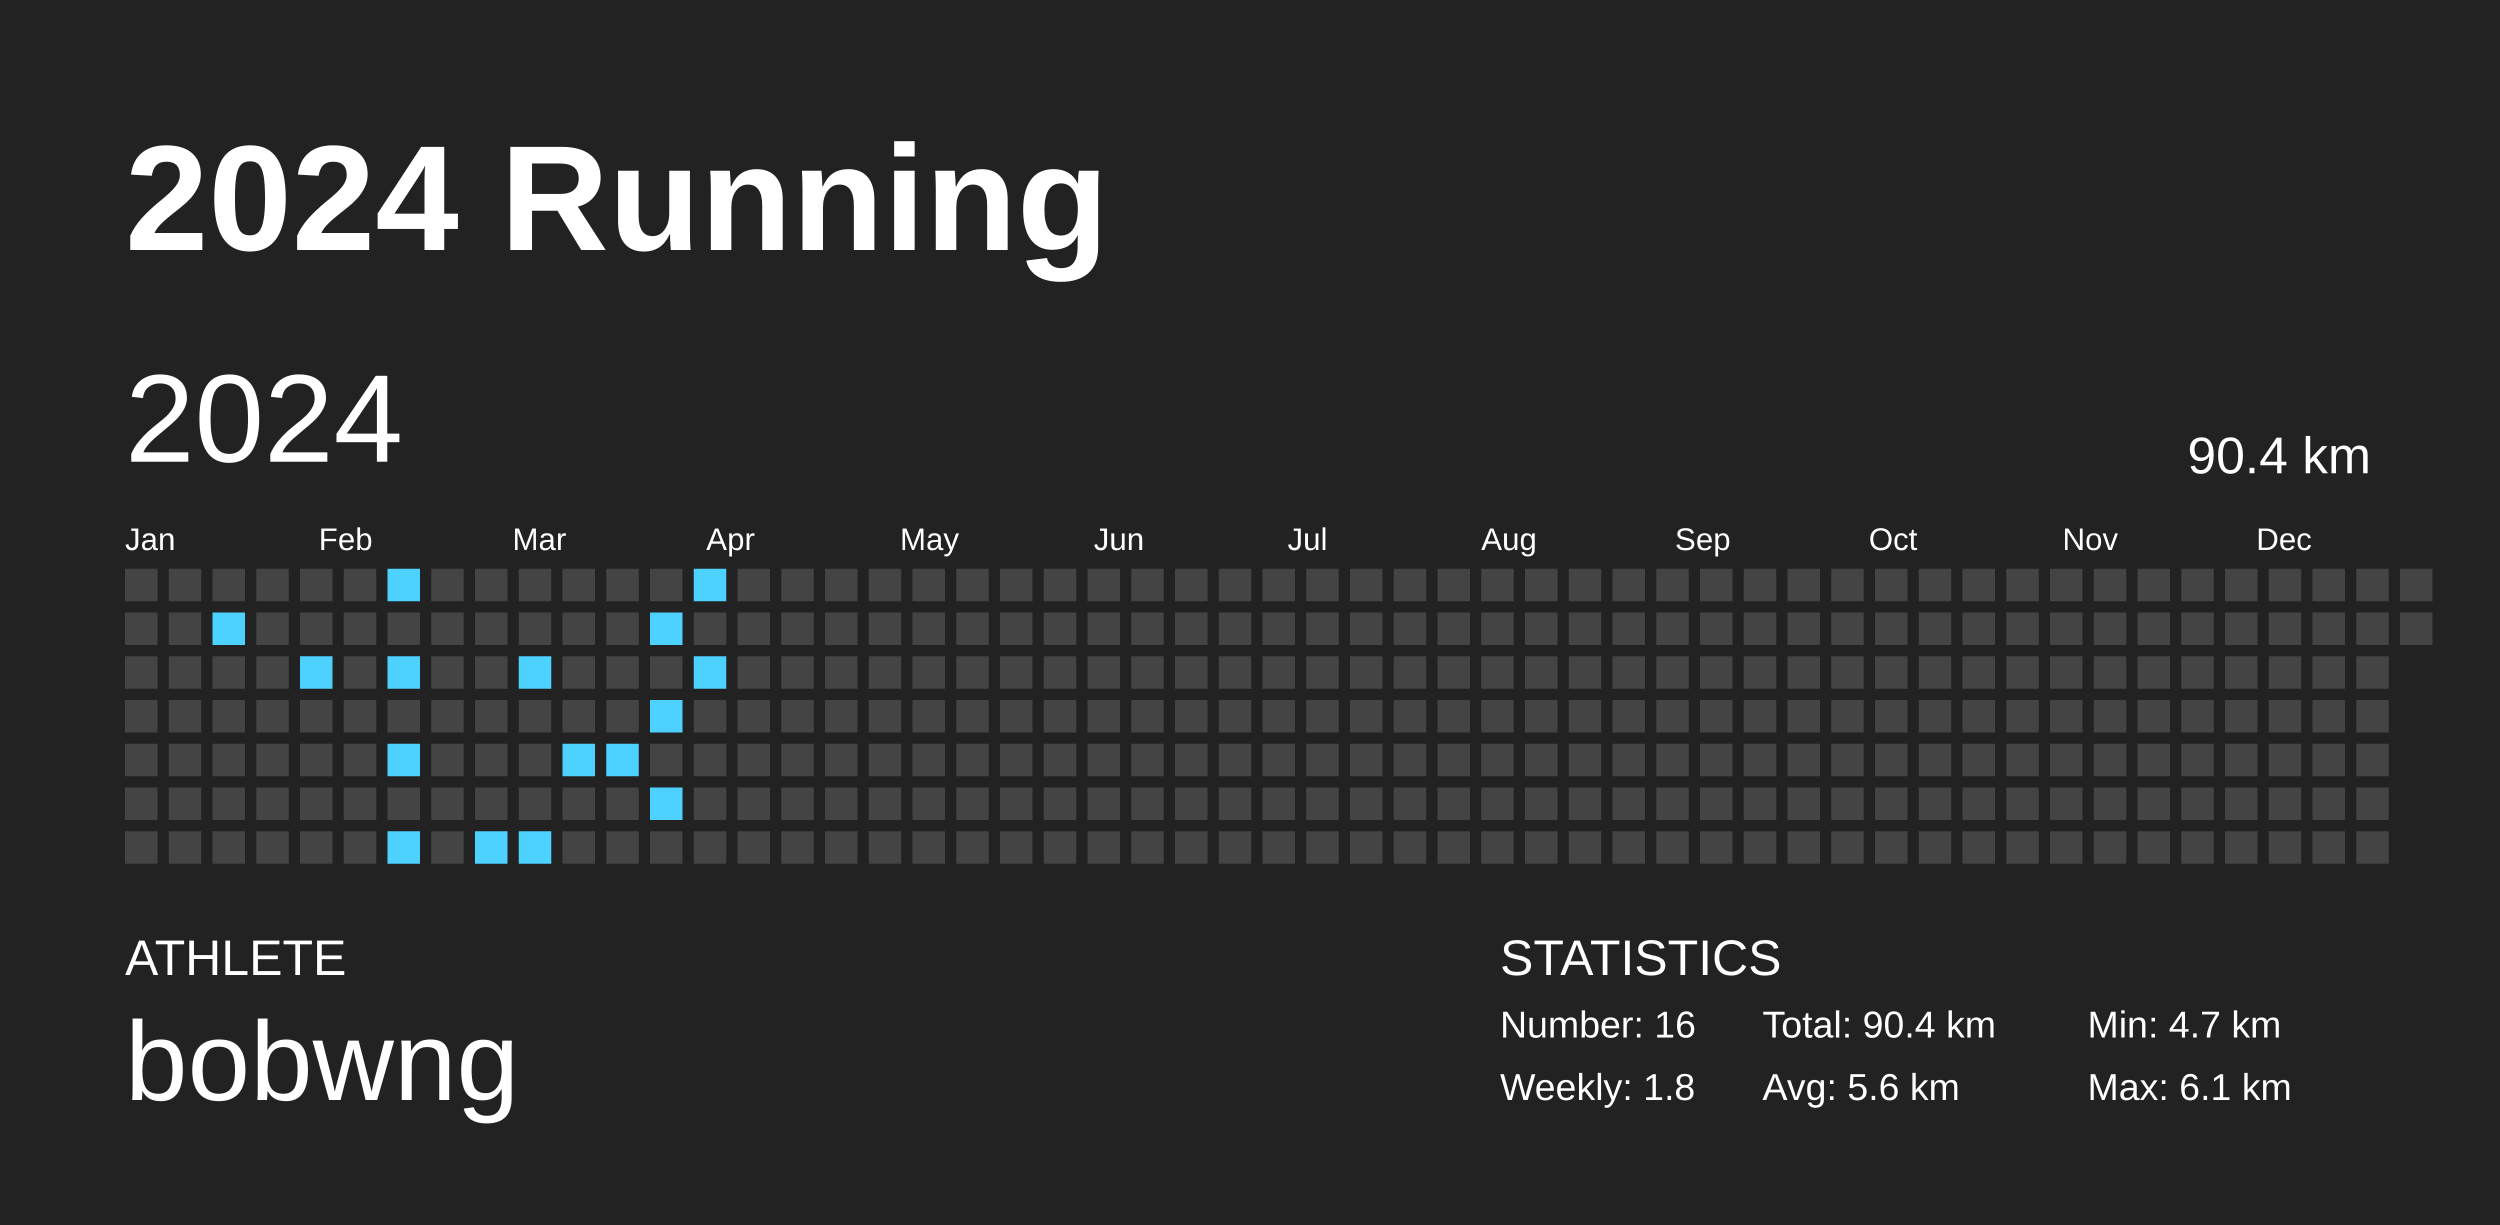
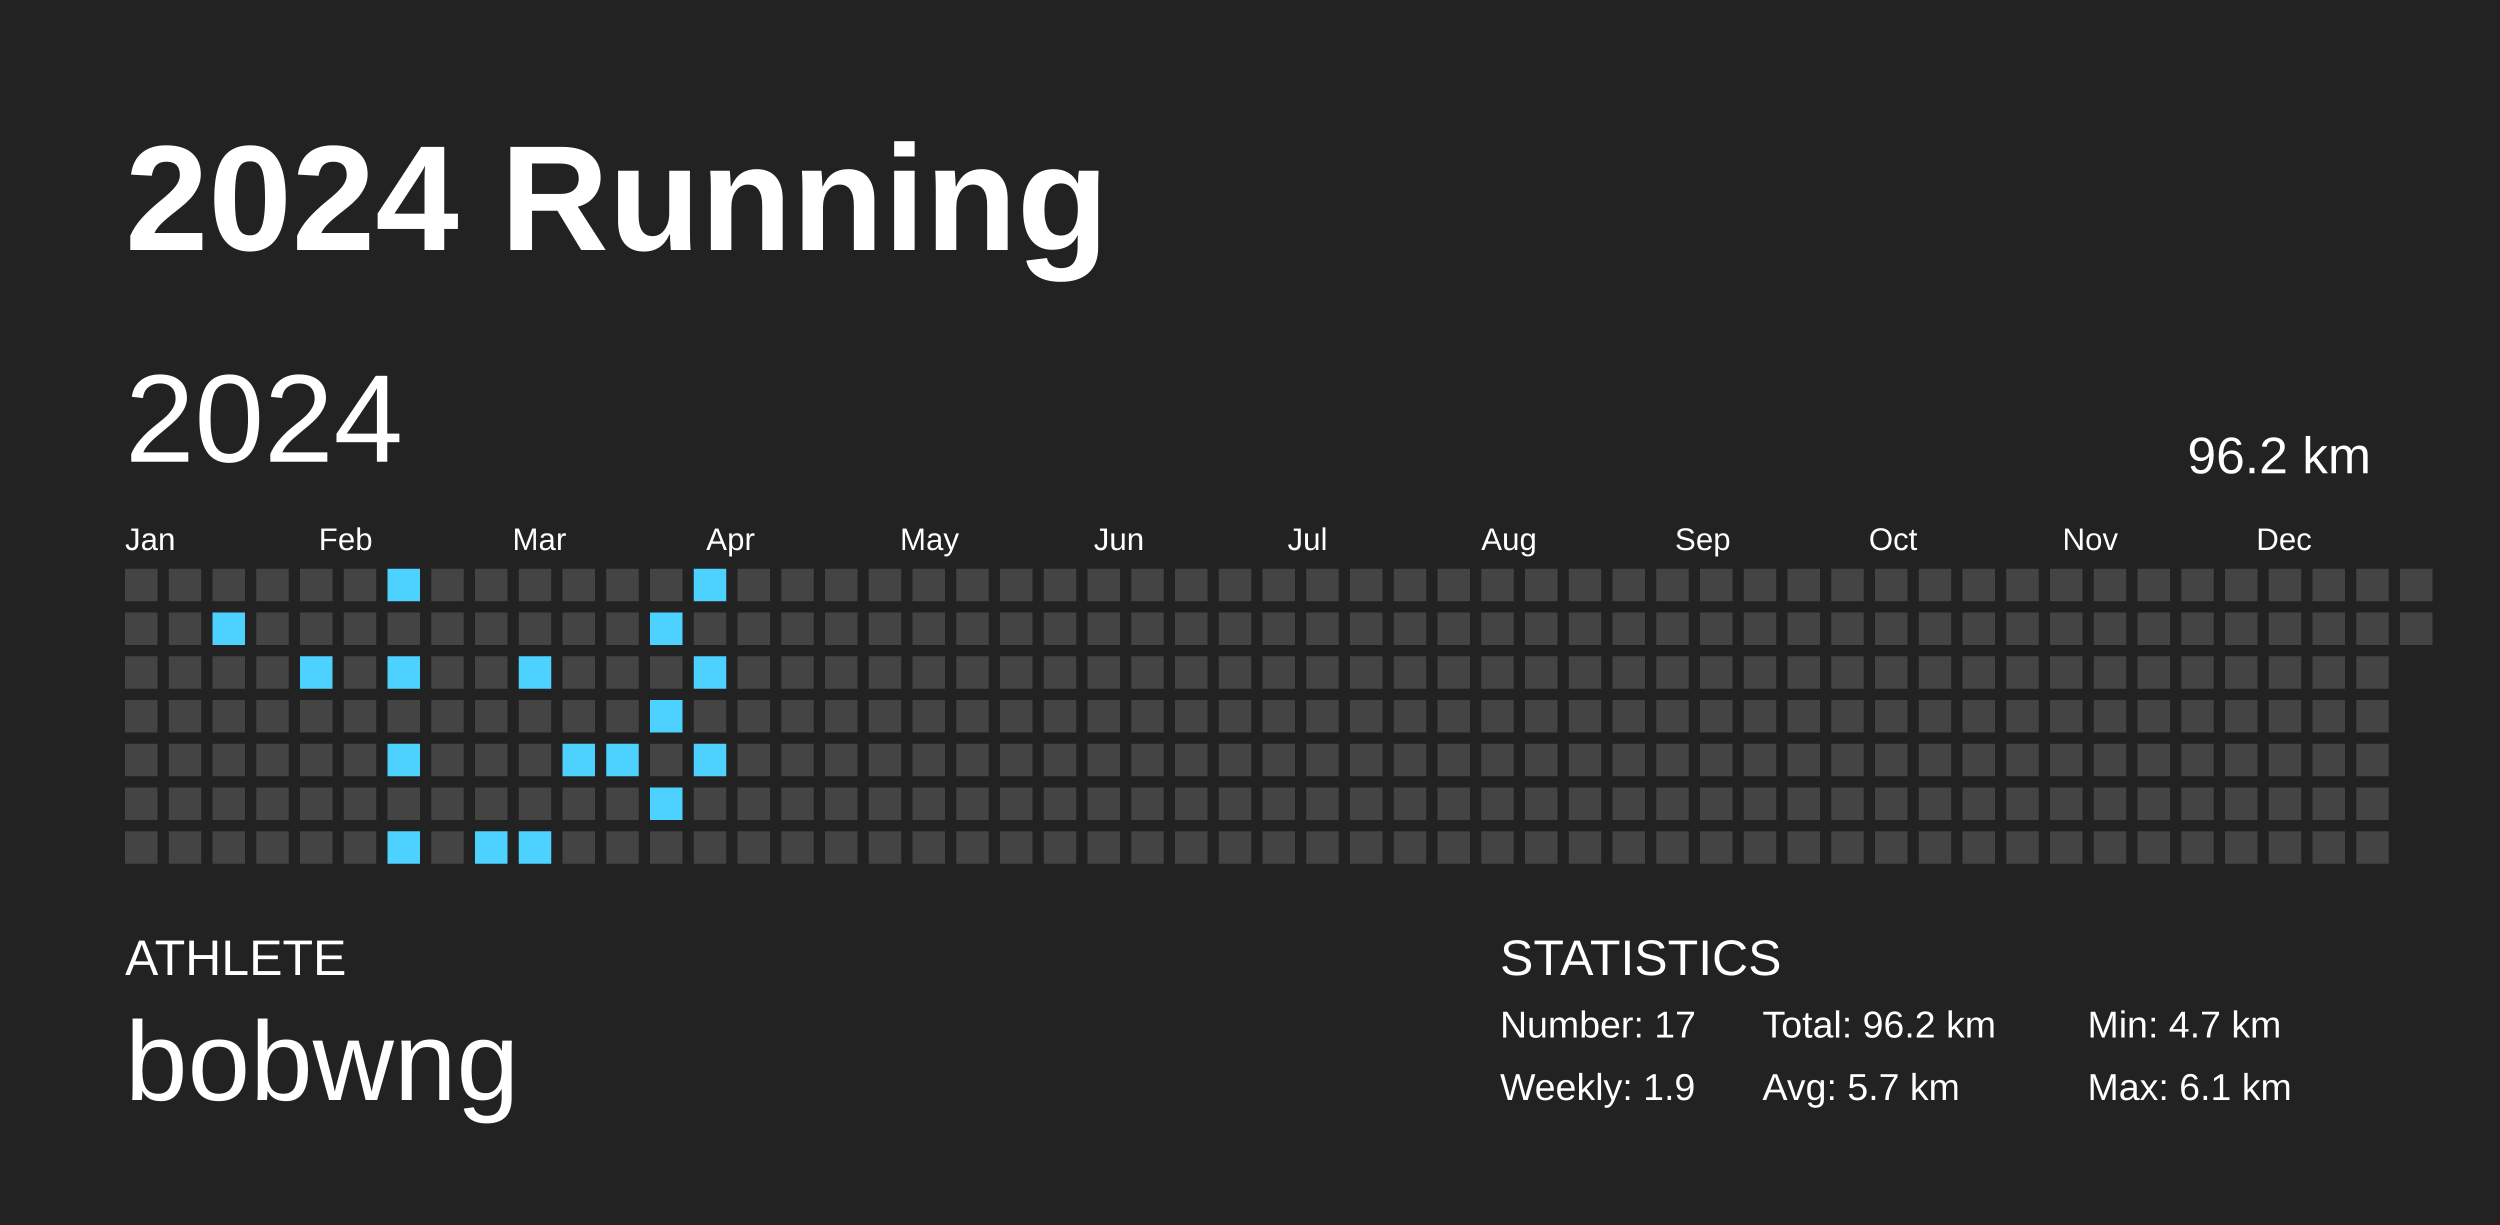
<svg xmlns="http://www.w3.org/2000/svg" baseProfile="full" height="98mm" version="1.1" viewBox="0,0,200,98" width="200mm">
  <defs />
  <rect fill="#222222" height="98" width="200" x="0" y="0" />
  <text fill="#FFFFFF" style="font-size:12px; font-family:Arial; font-weight:bold;" x="10" y="20">2024 Running</text>
  <text fill="#FFFFFF" style="font-size:4px; font-family:Arial" x="10" y="78">ATHLETE</text>
  <text fill="#FFFFFF" style="font-size:9px; font-family:Arial" x="10" y="88">bobwng</text>
  <text fill="#FFFFFF" style="font-size:4px; font-family:Arial" x="120" y="78">STATISTICS</text>
-   <text fill="#FFFFFF" style="font-size:3px; font-family:Arial" x="120" y="83">Number: 16</text>
-   <text fill="#FFFFFF" style="font-size:3px; font-family:Arial" x="120" y="88">Weekly: 1.8</text>
-   <text fill="#FFFFFF" style="font-size:3px; font-family:Arial" x="141" y="83">Total: 90.4 km</text>
-   <text fill="#FFFFFF" style="font-size:3px; font-family:Arial" x="141" y="88">Avg: 5.6 km</text>
+   <text fill="#FFFFFF" style="font-size:3px; font-family:Arial" x="120" y="83">Number: 17</text>
+   <text fill="#FFFFFF" style="font-size:3px; font-family:Arial" x="120" y="88">Weekly: 1.9</text>
+   <text fill="#FFFFFF" style="font-size:3px; font-family:Arial" x="141" y="83">Total: 96.2 km</text>
+   <text fill="#FFFFFF" style="font-size:3px; font-family:Arial" x="141" y="88">Avg: 5.7 km</text>
  <text fill="#FFFFFF" style="font-size:3px; font-family:Arial" x="167" y="83">Min: 4.7 km</text>
  <text fill="#FFFFFF" style="font-size:3px; font-family:Arial" x="167" y="88">Max: 6.1 km</text>
  <text dominant-baseline="hanging" fill="#FFFFFF" style="font-size:10.0px; font-family:Arial;" x="10" y="30">2024</text>
-   <text dominant-baseline="hanging" fill="#FFFFFF" style="font-size:4.125px; font-family:Arial;" x="175" y="35">90.4 km</text>
+   <text dominant-baseline="hanging" fill="#FFFFFF" style="font-size:4.125px; font-family:Arial;" x="175" y="35">96.2 km</text>
  <text fill="#FFFFFF" style="font-size:2.5px; font-family:Arial" x="10.0" y="44">Jan</text>
  <text fill="#FFFFFF" style="font-size:2.5px; font-family:Arial" x="25.5" y="44">Feb</text>
  <text fill="#FFFFFF" style="font-size:2.5px; font-family:Arial" x="41.0" y="44">Mar</text>
  <text fill="#FFFFFF" style="font-size:2.5px; font-family:Arial" x="56.5" y="44">Apr</text>
  <text fill="#FFFFFF" style="font-size:2.5px; font-family:Arial" x="72.0" y="44">May</text>
  <text fill="#FFFFFF" style="font-size:2.5px; font-family:Arial" x="87.5" y="44">Jun</text>
  <text fill="#FFFFFF" style="font-size:2.5px; font-family:Arial" x="103.0" y="44">Jul</text>
  <text fill="#FFFFFF" style="font-size:2.5px; font-family:Arial" x="118.5" y="44">Aug</text>
  <text fill="#FFFFFF" style="font-size:2.5px; font-family:Arial" x="134.0" y="44">Sep</text>
  <text fill="#FFFFFF" style="font-size:2.5px; font-family:Arial" x="149.5" y="44">Oct</text>
  <text fill="#FFFFFF" style="font-size:2.5px; font-family:Arial" x="165.0" y="44">Nov</text>
  <text fill="#FFFFFF" style="font-size:2.5px; font-family:Arial" x="180.5" y="44">Dec</text>
  <rect fill="#444444" height="2.6" width="2.6" x="10.0" y="45.5" />
  <rect fill="#444444" height="2.6" width="2.6" x="10.0" y="49.0" />
  <rect fill="#444444" height="2.6" width="2.6" x="10.0" y="52.5" />
  <rect fill="#444444" height="2.6" width="2.6" x="10.0" y="56.0" />
  <rect fill="#444444" height="2.6" width="2.6" x="10.0" y="59.5" />
  <rect fill="#444444" height="2.6" width="2.6" x="10.0" y="63.0" />
  <rect fill="#444444" height="2.6" width="2.6" x="10.0" y="66.5" />
  <rect fill="#444444" height="2.6" width="2.6" x="13.5" y="45.5" />
  <rect fill="#444444" height="2.6" width="2.6" x="13.5" y="49.0" />
  <rect fill="#444444" height="2.6" width="2.6" x="13.5" y="52.5" />
  <rect fill="#444444" height="2.6" width="2.6" x="13.5" y="56.0" />
  <rect fill="#444444" height="2.6" width="2.6" x="13.5" y="59.5" />
  <rect fill="#444444" height="2.6" width="2.6" x="13.5" y="63.0" />
  <rect fill="#444444" height="2.6" width="2.6" x="13.5" y="66.5" />
  <rect fill="#444444" height="2.6" width="2.6" x="17.0" y="45.5" />
  <rect fill="#4dd2ff" height="2.6" width="2.6" x="17.0" y="49.0" />
  <rect fill="#444444" height="2.6" width="2.6" x="17.0" y="52.5" />
  <rect fill="#444444" height="2.6" width="2.6" x="17.0" y="56.0" />
  <rect fill="#444444" height="2.6" width="2.6" x="17.0" y="59.5" />
  <rect fill="#444444" height="2.6" width="2.6" x="17.0" y="63.0" />
  <rect fill="#444444" height="2.6" width="2.6" x="17.0" y="66.5" />
  <rect fill="#444444" height="2.6" width="2.6" x="20.5" y="45.5" />
  <rect fill="#444444" height="2.6" width="2.6" x="20.5" y="49.0" />
  <rect fill="#444444" height="2.6" width="2.6" x="20.5" y="52.5" />
  <rect fill="#444444" height="2.6" width="2.6" x="20.5" y="56.0" />
  <rect fill="#444444" height="2.6" width="2.6" x="20.5" y="59.5" />
  <rect fill="#444444" height="2.6" width="2.6" x="20.5" y="63.0" />
  <rect fill="#444444" height="2.6" width="2.6" x="20.5" y="66.5" />
  <rect fill="#444444" height="2.6" width="2.6" x="24.0" y="45.5" />
  <rect fill="#444444" height="2.6" width="2.6" x="24.0" y="49.0" />
  <rect fill="#4dd2ff" height="2.6" width="2.6" x="24.0" y="52.5" />
  <rect fill="#444444" height="2.6" width="2.6" x="24.0" y="56.0" />
  <rect fill="#444444" height="2.6" width="2.6" x="24.0" y="59.5" />
  <rect fill="#444444" height="2.6" width="2.6" x="24.0" y="63.0" />
  <rect fill="#444444" height="2.6" width="2.6" x="24.0" y="66.5" />
  <rect fill="#444444" height="2.6" width="2.6" x="27.5" y="45.5" />
  <rect fill="#444444" height="2.6" width="2.6" x="27.5" y="49.0" />
  <rect fill="#444444" height="2.6" width="2.6" x="27.5" y="52.5" />
  <rect fill="#444444" height="2.6" width="2.6" x="27.5" y="56.0" />
  <rect fill="#444444" height="2.6" width="2.6" x="27.5" y="59.5" />
  <rect fill="#444444" height="2.6" width="2.6" x="27.5" y="63.0" />
  <rect fill="#444444" height="2.6" width="2.6" x="27.5" y="66.5" />
  <rect fill="#4dd2ff" height="2.6" width="2.6" x="31.0" y="45.5" />
  <rect fill="#444444" height="2.6" width="2.6" x="31.0" y="49.0" />
  <rect fill="#4dd2ff" height="2.6" width="2.6" x="31.0" y="52.5" />
  <rect fill="#444444" height="2.6" width="2.6" x="31.0" y="56.0" />
  <rect fill="#4dd2ff" height="2.6" width="2.6" x="31.0" y="59.5" />
  <rect fill="#444444" height="2.6" width="2.6" x="31.0" y="63.0" />
  <rect fill="#4dd2ff" height="2.6" width="2.6" x="31.0" y="66.5" />
  <rect fill="#444444" height="2.6" width="2.6" x="34.5" y="45.5" />
  <rect fill="#444444" height="2.6" width="2.6" x="34.5" y="49.0" />
  <rect fill="#444444" height="2.6" width="2.6" x="34.5" y="52.5" />
  <rect fill="#444444" height="2.6" width="2.6" x="34.5" y="56.0" />
  <rect fill="#444444" height="2.6" width="2.6" x="34.5" y="59.5" />
  <rect fill="#444444" height="2.6" width="2.6" x="34.5" y="63.0" />
  <rect fill="#444444" height="2.6" width="2.6" x="34.5" y="66.5" />
  <rect fill="#444444" height="2.6" width="2.6" x="38.0" y="45.5" />
  <rect fill="#444444" height="2.6" width="2.6" x="38.0" y="49.0" />
  <rect fill="#444444" height="2.6" width="2.6" x="38.0" y="52.5" />
  <rect fill="#444444" height="2.6" width="2.6" x="38.0" y="56.0" />
  <rect fill="#444444" height="2.6" width="2.6" x="38.0" y="59.5" />
  <rect fill="#444444" height="2.6" width="2.6" x="38.0" y="63.0" />
  <rect fill="#4dd2ff" height="2.6" width="2.6" x="38.0" y="66.5" />
  <rect fill="#444444" height="2.6" width="2.6" x="41.5" y="45.5" />
  <rect fill="#444444" height="2.6" width="2.6" x="41.5" y="49.0" />
  <rect fill="#4dd2ff" height="2.6" width="2.6" x="41.5" y="52.5" />
  <rect fill="#444444" height="2.6" width="2.6" x="41.5" y="56.0" />
  <rect fill="#444444" height="2.6" width="2.6" x="41.5" y="59.5" />
  <rect fill="#444444" height="2.6" width="2.6" x="41.5" y="63.0" />
  <rect fill="#4dd2ff" height="2.6" width="2.6" x="41.5" y="66.5" />
  <rect fill="#444444" height="2.6" width="2.6" x="45.0" y="45.5" />
  <rect fill="#444444" height="2.6" width="2.6" x="45.0" y="49.0" />
  <rect fill="#444444" height="2.6" width="2.6" x="45.0" y="52.5" />
  <rect fill="#444444" height="2.6" width="2.6" x="45.0" y="56.0" />
  <rect fill="#4dd2ff" height="2.6" width="2.6" x="45.0" y="59.5" />
  <rect fill="#444444" height="2.6" width="2.6" x="45.0" y="63.0" />
  <rect fill="#444444" height="2.6" width="2.6" x="45.0" y="66.5" />
  <rect fill="#444444" height="2.6" width="2.6" x="48.5" y="45.5" />
  <rect fill="#444444" height="2.6" width="2.6" x="48.5" y="49.0" />
  <rect fill="#444444" height="2.6" width="2.6" x="48.5" y="52.5" />
  <rect fill="#444444" height="2.6" width="2.6" x="48.5" y="56.0" />
  <rect fill="#4dd2ff" height="2.6" width="2.6" x="48.5" y="59.5" />
  <rect fill="#444444" height="2.6" width="2.6" x="48.5" y="63.0" />
  <rect fill="#444444" height="2.6" width="2.6" x="48.5" y="66.5" />
  <rect fill="#444444" height="2.6" width="2.6" x="52.0" y="45.5" />
  <rect fill="#4dd2ff" height="2.6" width="2.6" x="52.0" y="49.0" />
  <rect fill="#444444" height="2.6" width="2.6" x="52.0" y="52.5" />
  <rect fill="#4dd2ff" height="2.6" width="2.6" x="52.0" y="56.0" />
  <rect fill="#444444" height="2.6" width="2.6" x="52.0" y="59.5" />
  <rect fill="#4dd2ff" height="2.6" width="2.6" x="52.0" y="63.0" />
  <rect fill="#444444" height="2.6" width="2.6" x="52.0" y="66.5" />
  <rect fill="#4dd2ff" height="2.6" width="2.6" x="55.5" y="45.5" />
  <rect fill="#444444" height="2.6" width="2.6" x="55.5" y="49.0" />
  <rect fill="#4dd2ff" height="2.6" width="2.6" x="55.5" y="52.5" />
  <rect fill="#444444" height="2.6" width="2.6" x="55.5" y="56.0" />
-   <rect fill="#444444" height="2.6" width="2.6" x="55.5" y="59.5" />
+   <rect fill="#4dd2ff" height="2.6" width="2.6" x="55.5" y="59.5" />
  <rect fill="#444444" height="2.6" width="2.6" x="55.5" y="63.0" />
  <rect fill="#444444" height="2.6" width="2.6" x="55.5" y="66.5" />
  <rect fill="#444444" height="2.6" width="2.6" x="59.0" y="45.5" />
  <rect fill="#444444" height="2.6" width="2.6" x="59.0" y="49.0" />
  <rect fill="#444444" height="2.6" width="2.6" x="59.0" y="52.5" />
  <rect fill="#444444" height="2.6" width="2.6" x="59.0" y="56.0" />
  <rect fill="#444444" height="2.6" width="2.6" x="59.0" y="59.5" />
  <rect fill="#444444" height="2.6" width="2.6" x="59.0" y="63.0" />
  <rect fill="#444444" height="2.6" width="2.6" x="59.0" y="66.5" />
  <rect fill="#444444" height="2.6" width="2.6" x="62.5" y="45.5" />
  <rect fill="#444444" height="2.6" width="2.6" x="62.5" y="49.0" />
  <rect fill="#444444" height="2.6" width="2.6" x="62.5" y="52.5" />
  <rect fill="#444444" height="2.6" width="2.6" x="62.5" y="56.0" />
  <rect fill="#444444" height="2.6" width="2.6" x="62.5" y="59.5" />
  <rect fill="#444444" height="2.6" width="2.6" x="62.5" y="63.0" />
  <rect fill="#444444" height="2.6" width="2.6" x="62.5" y="66.5" />
  <rect fill="#444444" height="2.6" width="2.6" x="66.0" y="45.5" />
  <rect fill="#444444" height="2.6" width="2.6" x="66.0" y="49.0" />
  <rect fill="#444444" height="2.6" width="2.6" x="66.0" y="52.5" />
  <rect fill="#444444" height="2.6" width="2.6" x="66.0" y="56.0" />
  <rect fill="#444444" height="2.6" width="2.6" x="66.0" y="59.5" />
  <rect fill="#444444" height="2.6" width="2.6" x="66.0" y="63.0" />
  <rect fill="#444444" height="2.6" width="2.6" x="66.0" y="66.5" />
  <rect fill="#444444" height="2.6" width="2.6" x="69.5" y="45.5" />
  <rect fill="#444444" height="2.6" width="2.6" x="69.5" y="49.0" />
  <rect fill="#444444" height="2.6" width="2.6" x="69.5" y="52.5" />
  <rect fill="#444444" height="2.6" width="2.6" x="69.5" y="56.0" />
  <rect fill="#444444" height="2.6" width="2.6" x="69.5" y="59.5" />
  <rect fill="#444444" height="2.6" width="2.6" x="69.5" y="63.0" />
  <rect fill="#444444" height="2.6" width="2.6" x="69.5" y="66.5" />
  <rect fill="#444444" height="2.6" width="2.6" x="73.0" y="45.5" />
  <rect fill="#444444" height="2.6" width="2.6" x="73.0" y="49.0" />
  <rect fill="#444444" height="2.6" width="2.6" x="73.0" y="52.5" />
  <rect fill="#444444" height="2.6" width="2.6" x="73.0" y="56.0" />
  <rect fill="#444444" height="2.6" width="2.6" x="73.0" y="59.5" />
  <rect fill="#444444" height="2.6" width="2.6" x="73.0" y="63.0" />
  <rect fill="#444444" height="2.6" width="2.6" x="73.0" y="66.5" />
  <rect fill="#444444" height="2.6" width="2.6" x="76.5" y="45.5" />
  <rect fill="#444444" height="2.6" width="2.6" x="76.5" y="49.0" />
  <rect fill="#444444" height="2.6" width="2.6" x="76.5" y="52.5" />
  <rect fill="#444444" height="2.6" width="2.6" x="76.5" y="56.0" />
  <rect fill="#444444" height="2.6" width="2.6" x="76.5" y="59.5" />
  <rect fill="#444444" height="2.6" width="2.6" x="76.5" y="63.0" />
  <rect fill="#444444" height="2.6" width="2.6" x="76.5" y="66.5" />
  <rect fill="#444444" height="2.6" width="2.6" x="80.0" y="45.5" />
  <rect fill="#444444" height="2.6" width="2.6" x="80.0" y="49.0" />
  <rect fill="#444444" height="2.6" width="2.6" x="80.0" y="52.5" />
  <rect fill="#444444" height="2.6" width="2.6" x="80.0" y="56.0" />
  <rect fill="#444444" height="2.6" width="2.6" x="80.0" y="59.5" />
  <rect fill="#444444" height="2.6" width="2.6" x="80.0" y="63.0" />
  <rect fill="#444444" height="2.6" width="2.6" x="80.0" y="66.5" />
  <rect fill="#444444" height="2.6" width="2.6" x="83.5" y="45.5" />
  <rect fill="#444444" height="2.6" width="2.6" x="83.5" y="49.0" />
  <rect fill="#444444" height="2.6" width="2.6" x="83.5" y="52.5" />
  <rect fill="#444444" height="2.6" width="2.6" x="83.5" y="56.0" />
  <rect fill="#444444" height="2.6" width="2.6" x="83.5" y="59.5" />
  <rect fill="#444444" height="2.6" width="2.6" x="83.5" y="63.0" />
  <rect fill="#444444" height="2.6" width="2.6" x="83.5" y="66.5" />
  <rect fill="#444444" height="2.6" width="2.6" x="87.0" y="45.5" />
  <rect fill="#444444" height="2.6" width="2.6" x="87.0" y="49.0" />
  <rect fill="#444444" height="2.6" width="2.6" x="87.0" y="52.5" />
  <rect fill="#444444" height="2.6" width="2.6" x="87.0" y="56.0" />
  <rect fill="#444444" height="2.6" width="2.6" x="87.0" y="59.5" />
  <rect fill="#444444" height="2.6" width="2.6" x="87.0" y="63.0" />
  <rect fill="#444444" height="2.6" width="2.6" x="87.0" y="66.5" />
  <rect fill="#444444" height="2.6" width="2.6" x="90.5" y="45.5" />
  <rect fill="#444444" height="2.6" width="2.6" x="90.5" y="49.0" />
  <rect fill="#444444" height="2.6" width="2.6" x="90.5" y="52.5" />
  <rect fill="#444444" height="2.6" width="2.6" x="90.5" y="56.0" />
  <rect fill="#444444" height="2.6" width="2.6" x="90.5" y="59.5" />
  <rect fill="#444444" height="2.6" width="2.6" x="90.5" y="63.0" />
  <rect fill="#444444" height="2.6" width="2.6" x="90.5" y="66.5" />
  <rect fill="#444444" height="2.6" width="2.6" x="94.0" y="45.5" />
  <rect fill="#444444" height="2.6" width="2.6" x="94.0" y="49.0" />
  <rect fill="#444444" height="2.6" width="2.6" x="94.0" y="52.5" />
  <rect fill="#444444" height="2.6" width="2.6" x="94.0" y="56.0" />
  <rect fill="#444444" height="2.6" width="2.6" x="94.0" y="59.5" />
  <rect fill="#444444" height="2.6" width="2.6" x="94.0" y="63.0" />
  <rect fill="#444444" height="2.6" width="2.6" x="94.0" y="66.5" />
  <rect fill="#444444" height="2.6" width="2.6" x="97.5" y="45.5" />
  <rect fill="#444444" height="2.6" width="2.6" x="97.5" y="49.0" />
  <rect fill="#444444" height="2.6" width="2.6" x="97.5" y="52.5" />
  <rect fill="#444444" height="2.6" width="2.6" x="97.5" y="56.0" />
  <rect fill="#444444" height="2.6" width="2.6" x="97.5" y="59.5" />
  <rect fill="#444444" height="2.6" width="2.6" x="97.5" y="63.0" />
  <rect fill="#444444" height="2.6" width="2.6" x="97.5" y="66.5" />
  <rect fill="#444444" height="2.6" width="2.6" x="101.0" y="45.5" />
  <rect fill="#444444" height="2.6" width="2.6" x="101.0" y="49.0" />
  <rect fill="#444444" height="2.6" width="2.6" x="101.0" y="52.5" />
  <rect fill="#444444" height="2.6" width="2.6" x="101.0" y="56.0" />
  <rect fill="#444444" height="2.6" width="2.6" x="101.0" y="59.5" />
  <rect fill="#444444" height="2.6" width="2.6" x="101.0" y="63.0" />
  <rect fill="#444444" height="2.6" width="2.6" x="101.0" y="66.5" />
  <rect fill="#444444" height="2.6" width="2.6" x="104.5" y="45.5" />
  <rect fill="#444444" height="2.6" width="2.6" x="104.5" y="49.0" />
  <rect fill="#444444" height="2.6" width="2.6" x="104.5" y="52.5" />
  <rect fill="#444444" height="2.6" width="2.6" x="104.5" y="56.0" />
  <rect fill="#444444" height="2.6" width="2.6" x="104.5" y="59.5" />
  <rect fill="#444444" height="2.6" width="2.6" x="104.5" y="63.0" />
  <rect fill="#444444" height="2.6" width="2.6" x="104.5" y="66.5" />
  <rect fill="#444444" height="2.6" width="2.6" x="108.0" y="45.5" />
  <rect fill="#444444" height="2.6" width="2.6" x="108.0" y="49.0" />
  <rect fill="#444444" height="2.6" width="2.6" x="108.0" y="52.5" />
  <rect fill="#444444" height="2.6" width="2.6" x="108.0" y="56.0" />
  <rect fill="#444444" height="2.6" width="2.6" x="108.0" y="59.5" />
  <rect fill="#444444" height="2.6" width="2.6" x="108.0" y="63.0" />
  <rect fill="#444444" height="2.6" width="2.6" x="108.0" y="66.5" />
  <rect fill="#444444" height="2.6" width="2.6" x="111.5" y="45.5" />
  <rect fill="#444444" height="2.6" width="2.6" x="111.5" y="49.0" />
  <rect fill="#444444" height="2.6" width="2.6" x="111.5" y="52.5" />
  <rect fill="#444444" height="2.6" width="2.6" x="111.5" y="56.0" />
  <rect fill="#444444" height="2.6" width="2.6" x="111.5" y="59.5" />
  <rect fill="#444444" height="2.6" width="2.6" x="111.5" y="63.0" />
  <rect fill="#444444" height="2.6" width="2.6" x="111.5" y="66.5" />
  <rect fill="#444444" height="2.6" width="2.6" x="115.0" y="45.5" />
  <rect fill="#444444" height="2.6" width="2.6" x="115.0" y="49.0" />
  <rect fill="#444444" height="2.6" width="2.6" x="115.0" y="52.5" />
  <rect fill="#444444" height="2.6" width="2.6" x="115.0" y="56.0" />
  <rect fill="#444444" height="2.6" width="2.6" x="115.0" y="59.5" />
  <rect fill="#444444" height="2.6" width="2.6" x="115.0" y="63.0" />
  <rect fill="#444444" height="2.6" width="2.6" x="115.0" y="66.5" />
  <rect fill="#444444" height="2.6" width="2.6" x="118.5" y="45.5" />
  <rect fill="#444444" height="2.6" width="2.6" x="118.5" y="49.0" />
  <rect fill="#444444" height="2.6" width="2.6" x="118.5" y="52.5" />
  <rect fill="#444444" height="2.6" width="2.6" x="118.5" y="56.0" />
  <rect fill="#444444" height="2.6" width="2.6" x="118.5" y="59.5" />
  <rect fill="#444444" height="2.6" width="2.6" x="118.5" y="63.0" />
  <rect fill="#444444" height="2.6" width="2.6" x="118.5" y="66.5" />
  <rect fill="#444444" height="2.6" width="2.6" x="122.0" y="45.5" />
  <rect fill="#444444" height="2.6" width="2.6" x="122.0" y="49.0" />
  <rect fill="#444444" height="2.6" width="2.6" x="122.0" y="52.5" />
  <rect fill="#444444" height="2.6" width="2.6" x="122.0" y="56.0" />
  <rect fill="#444444" height="2.6" width="2.6" x="122.0" y="59.5" />
  <rect fill="#444444" height="2.6" width="2.6" x="122.0" y="63.0" />
  <rect fill="#444444" height="2.6" width="2.6" x="122.0" y="66.5" />
  <rect fill="#444444" height="2.6" width="2.6" x="125.5" y="45.5" />
  <rect fill="#444444" height="2.6" width="2.6" x="125.5" y="49.0" />
  <rect fill="#444444" height="2.6" width="2.6" x="125.5" y="52.5" />
  <rect fill="#444444" height="2.6" width="2.6" x="125.5" y="56.0" />
  <rect fill="#444444" height="2.6" width="2.6" x="125.5" y="59.5" />
  <rect fill="#444444" height="2.6" width="2.6" x="125.5" y="63.0" />
  <rect fill="#444444" height="2.6" width="2.6" x="125.5" y="66.5" />
  <rect fill="#444444" height="2.6" width="2.6" x="129.0" y="45.5" />
  <rect fill="#444444" height="2.6" width="2.6" x="129.0" y="49.0" />
  <rect fill="#444444" height="2.6" width="2.6" x="129.0" y="52.5" />
  <rect fill="#444444" height="2.6" width="2.6" x="129.0" y="56.0" />
  <rect fill="#444444" height="2.6" width="2.6" x="129.0" y="59.5" />
  <rect fill="#444444" height="2.6" width="2.6" x="129.0" y="63.0" />
  <rect fill="#444444" height="2.6" width="2.6" x="129.0" y="66.5" />
  <rect fill="#444444" height="2.6" width="2.6" x="132.5" y="45.5" />
  <rect fill="#444444" height="2.6" width="2.6" x="132.5" y="49.0" />
  <rect fill="#444444" height="2.6" width="2.6" x="132.5" y="52.5" />
  <rect fill="#444444" height="2.6" width="2.6" x="132.5" y="56.0" />
  <rect fill="#444444" height="2.6" width="2.6" x="132.5" y="59.5" />
  <rect fill="#444444" height="2.6" width="2.6" x="132.5" y="63.0" />
  <rect fill="#444444" height="2.6" width="2.6" x="132.5" y="66.5" />
  <rect fill="#444444" height="2.6" width="2.6" x="136.0" y="45.5" />
  <rect fill="#444444" height="2.6" width="2.6" x="136.0" y="49.0" />
  <rect fill="#444444" height="2.6" width="2.6" x="136.0" y="52.5" />
  <rect fill="#444444" height="2.6" width="2.6" x="136.0" y="56.0" />
  <rect fill="#444444" height="2.6" width="2.6" x="136.0" y="59.5" />
  <rect fill="#444444" height="2.6" width="2.6" x="136.0" y="63.0" />
  <rect fill="#444444" height="2.6" width="2.6" x="136.0" y="66.5" />
  <rect fill="#444444" height="2.6" width="2.6" x="139.5" y="45.5" />
  <rect fill="#444444" height="2.6" width="2.6" x="139.5" y="49.0" />
  <rect fill="#444444" height="2.6" width="2.6" x="139.5" y="52.5" />
  <rect fill="#444444" height="2.6" width="2.6" x="139.5" y="56.0" />
  <rect fill="#444444" height="2.6" width="2.6" x="139.5" y="59.5" />
  <rect fill="#444444" height="2.6" width="2.6" x="139.5" y="63.0" />
  <rect fill="#444444" height="2.6" width="2.6" x="139.5" y="66.5" />
  <rect fill="#444444" height="2.6" width="2.6" x="143.0" y="45.5" />
  <rect fill="#444444" height="2.6" width="2.6" x="143.0" y="49.0" />
  <rect fill="#444444" height="2.6" width="2.6" x="143.0" y="52.5" />
  <rect fill="#444444" height="2.6" width="2.6" x="143.0" y="56.0" />
  <rect fill="#444444" height="2.6" width="2.6" x="143.0" y="59.5" />
  <rect fill="#444444" height="2.6" width="2.6" x="143.0" y="63.0" />
  <rect fill="#444444" height="2.6" width="2.6" x="143.0" y="66.5" />
  <rect fill="#444444" height="2.6" width="2.6" x="146.5" y="45.5" />
  <rect fill="#444444" height="2.6" width="2.6" x="146.5" y="49.0" />
  <rect fill="#444444" height="2.6" width="2.6" x="146.5" y="52.5" />
  <rect fill="#444444" height="2.6" width="2.6" x="146.5" y="56.0" />
  <rect fill="#444444" height="2.6" width="2.6" x="146.5" y="59.5" />
  <rect fill="#444444" height="2.6" width="2.6" x="146.5" y="63.0" />
  <rect fill="#444444" height="2.6" width="2.6" x="146.5" y="66.5" />
  <rect fill="#444444" height="2.6" width="2.6" x="150.0" y="45.5" />
  <rect fill="#444444" height="2.6" width="2.6" x="150.0" y="49.0" />
  <rect fill="#444444" height="2.6" width="2.6" x="150.0" y="52.5" />
  <rect fill="#444444" height="2.6" width="2.6" x="150.0" y="56.0" />
  <rect fill="#444444" height="2.6" width="2.6" x="150.0" y="59.5" />
  <rect fill="#444444" height="2.6" width="2.6" x="150.0" y="63.0" />
  <rect fill="#444444" height="2.6" width="2.6" x="150.0" y="66.5" />
  <rect fill="#444444" height="2.6" width="2.6" x="153.5" y="45.5" />
  <rect fill="#444444" height="2.6" width="2.6" x="153.5" y="49.0" />
  <rect fill="#444444" height="2.6" width="2.6" x="153.5" y="52.5" />
  <rect fill="#444444" height="2.6" width="2.6" x="153.5" y="56.0" />
  <rect fill="#444444" height="2.6" width="2.6" x="153.5" y="59.5" />
  <rect fill="#444444" height="2.6" width="2.6" x="153.5" y="63.0" />
  <rect fill="#444444" height="2.6" width="2.6" x="153.5" y="66.5" />
  <rect fill="#444444" height="2.6" width="2.6" x="157.0" y="45.5" />
  <rect fill="#444444" height="2.6" width="2.6" x="157.0" y="49.0" />
  <rect fill="#444444" height="2.6" width="2.6" x="157.0" y="52.5" />
  <rect fill="#444444" height="2.6" width="2.6" x="157.0" y="56.0" />
  <rect fill="#444444" height="2.6" width="2.6" x="157.0" y="59.5" />
  <rect fill="#444444" height="2.6" width="2.6" x="157.0" y="63.0" />
  <rect fill="#444444" height="2.6" width="2.6" x="157.0" y="66.5" />
  <rect fill="#444444" height="2.6" width="2.6" x="160.5" y="45.5" />
  <rect fill="#444444" height="2.6" width="2.6" x="160.5" y="49.0" />
  <rect fill="#444444" height="2.6" width="2.6" x="160.5" y="52.5" />
  <rect fill="#444444" height="2.6" width="2.6" x="160.5" y="56.0" />
  <rect fill="#444444" height="2.6" width="2.6" x="160.5" y="59.5" />
  <rect fill="#444444" height="2.6" width="2.6" x="160.5" y="63.0" />
  <rect fill="#444444" height="2.6" width="2.6" x="160.5" y="66.5" />
  <rect fill="#444444" height="2.6" width="2.6" x="164.0" y="45.5" />
  <rect fill="#444444" height="2.6" width="2.6" x="164.0" y="49.0" />
  <rect fill="#444444" height="2.6" width="2.6" x="164.0" y="52.5" />
  <rect fill="#444444" height="2.6" width="2.6" x="164.0" y="56.0" />
  <rect fill="#444444" height="2.6" width="2.6" x="164.0" y="59.5" />
  <rect fill="#444444" height="2.6" width="2.6" x="164.0" y="63.0" />
  <rect fill="#444444" height="2.6" width="2.6" x="164.0" y="66.5" />
  <rect fill="#444444" height="2.6" width="2.6" x="167.5" y="45.5" />
  <rect fill="#444444" height="2.6" width="2.6" x="167.5" y="49.0" />
  <rect fill="#444444" height="2.6" width="2.6" x="167.5" y="52.5" />
  <rect fill="#444444" height="2.6" width="2.6" x="167.5" y="56.0" />
  <rect fill="#444444" height="2.6" width="2.6" x="167.5" y="59.5" />
  <rect fill="#444444" height="2.6" width="2.6" x="167.5" y="63.0" />
  <rect fill="#444444" height="2.6" width="2.6" x="167.5" y="66.5" />
  <rect fill="#444444" height="2.6" width="2.6" x="171.0" y="45.5" />
  <rect fill="#444444" height="2.6" width="2.6" x="171.0" y="49.0" />
  <rect fill="#444444" height="2.6" width="2.6" x="171.0" y="52.5" />
  <rect fill="#444444" height="2.6" width="2.6" x="171.0" y="56.0" />
  <rect fill="#444444" height="2.6" width="2.6" x="171.0" y="59.5" />
  <rect fill="#444444" height="2.6" width="2.6" x="171.0" y="63.0" />
  <rect fill="#444444" height="2.6" width="2.6" x="171.0" y="66.5" />
  <rect fill="#444444" height="2.6" width="2.6" x="174.5" y="45.5" />
  <rect fill="#444444" height="2.6" width="2.6" x="174.5" y="49.0" />
  <rect fill="#444444" height="2.6" width="2.6" x="174.5" y="52.5" />
  <rect fill="#444444" height="2.6" width="2.6" x="174.5" y="56.0" />
  <rect fill="#444444" height="2.6" width="2.6" x="174.5" y="59.5" />
  <rect fill="#444444" height="2.6" width="2.6" x="174.5" y="63.0" />
  <rect fill="#444444" height="2.6" width="2.6" x="174.5" y="66.5" />
  <rect fill="#444444" height="2.6" width="2.6" x="178.0" y="45.5" />
  <rect fill="#444444" height="2.6" width="2.6" x="178.0" y="49.0" />
  <rect fill="#444444" height="2.6" width="2.6" x="178.0" y="52.5" />
  <rect fill="#444444" height="2.6" width="2.6" x="178.0" y="56.0" />
  <rect fill="#444444" height="2.6" width="2.6" x="178.0" y="59.5" />
  <rect fill="#444444" height="2.6" width="2.6" x="178.0" y="63.0" />
  <rect fill="#444444" height="2.6" width="2.6" x="178.0" y="66.5" />
  <rect fill="#444444" height="2.6" width="2.6" x="181.5" y="45.5" />
  <rect fill="#444444" height="2.6" width="2.6" x="181.5" y="49.0" />
  <rect fill="#444444" height="2.6" width="2.6" x="181.5" y="52.5" />
  <rect fill="#444444" height="2.6" width="2.6" x="181.5" y="56.0" />
  <rect fill="#444444" height="2.6" width="2.6" x="181.5" y="59.5" />
  <rect fill="#444444" height="2.6" width="2.6" x="181.5" y="63.0" />
  <rect fill="#444444" height="2.6" width="2.6" x="181.5" y="66.5" />
  <rect fill="#444444" height="2.6" width="2.6" x="185.0" y="45.5" />
  <rect fill="#444444" height="2.6" width="2.6" x="185.0" y="49.0" />
  <rect fill="#444444" height="2.6" width="2.6" x="185.0" y="52.5" />
  <rect fill="#444444" height="2.6" width="2.6" x="185.0" y="56.0" />
  <rect fill="#444444" height="2.6" width="2.6" x="185.0" y="59.5" />
  <rect fill="#444444" height="2.6" width="2.6" x="185.0" y="63.0" />
  <rect fill="#444444" height="2.6" width="2.6" x="185.0" y="66.5" />
  <rect fill="#444444" height="2.6" width="2.6" x="188.5" y="45.5" />
  <rect fill="#444444" height="2.6" width="2.6" x="188.5" y="49.0" />
  <rect fill="#444444" height="2.6" width="2.6" x="188.5" y="52.5" />
  <rect fill="#444444" height="2.6" width="2.6" x="188.5" y="56.0" />
  <rect fill="#444444" height="2.6" width="2.6" x="188.5" y="59.5" />
  <rect fill="#444444" height="2.6" width="2.6" x="188.5" y="63.0" />
  <rect fill="#444444" height="2.6" width="2.6" x="188.5" y="66.5" />
  <rect fill="#444444" height="2.6" width="2.6" x="192.0" y="45.5" />
  <rect fill="#444444" height="2.6" width="2.6" x="192.0" y="49.0" />
</svg>
